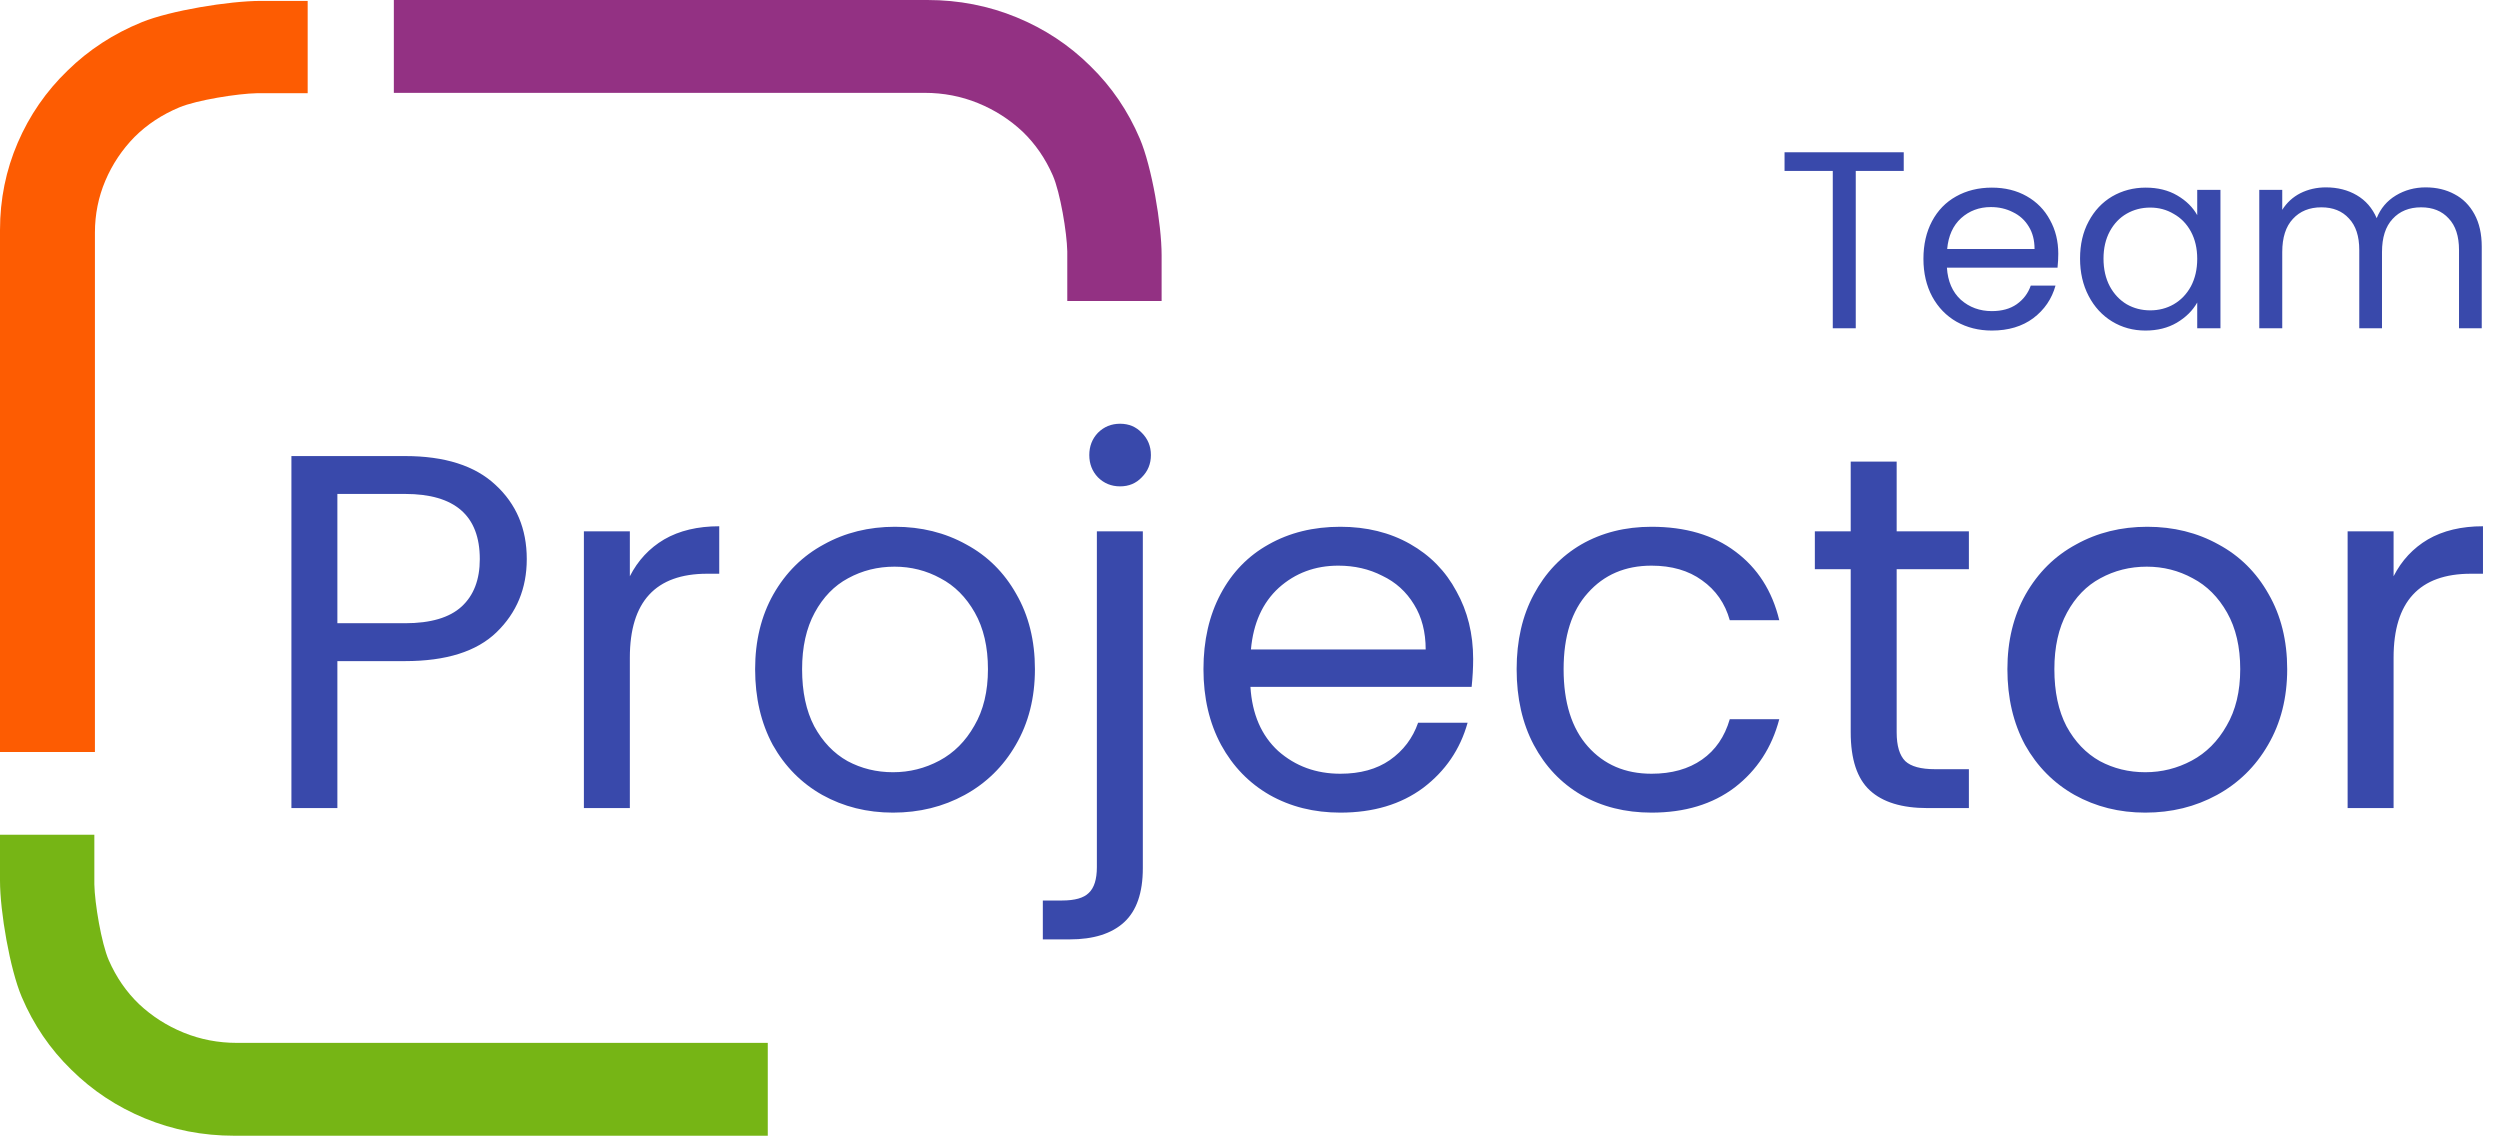
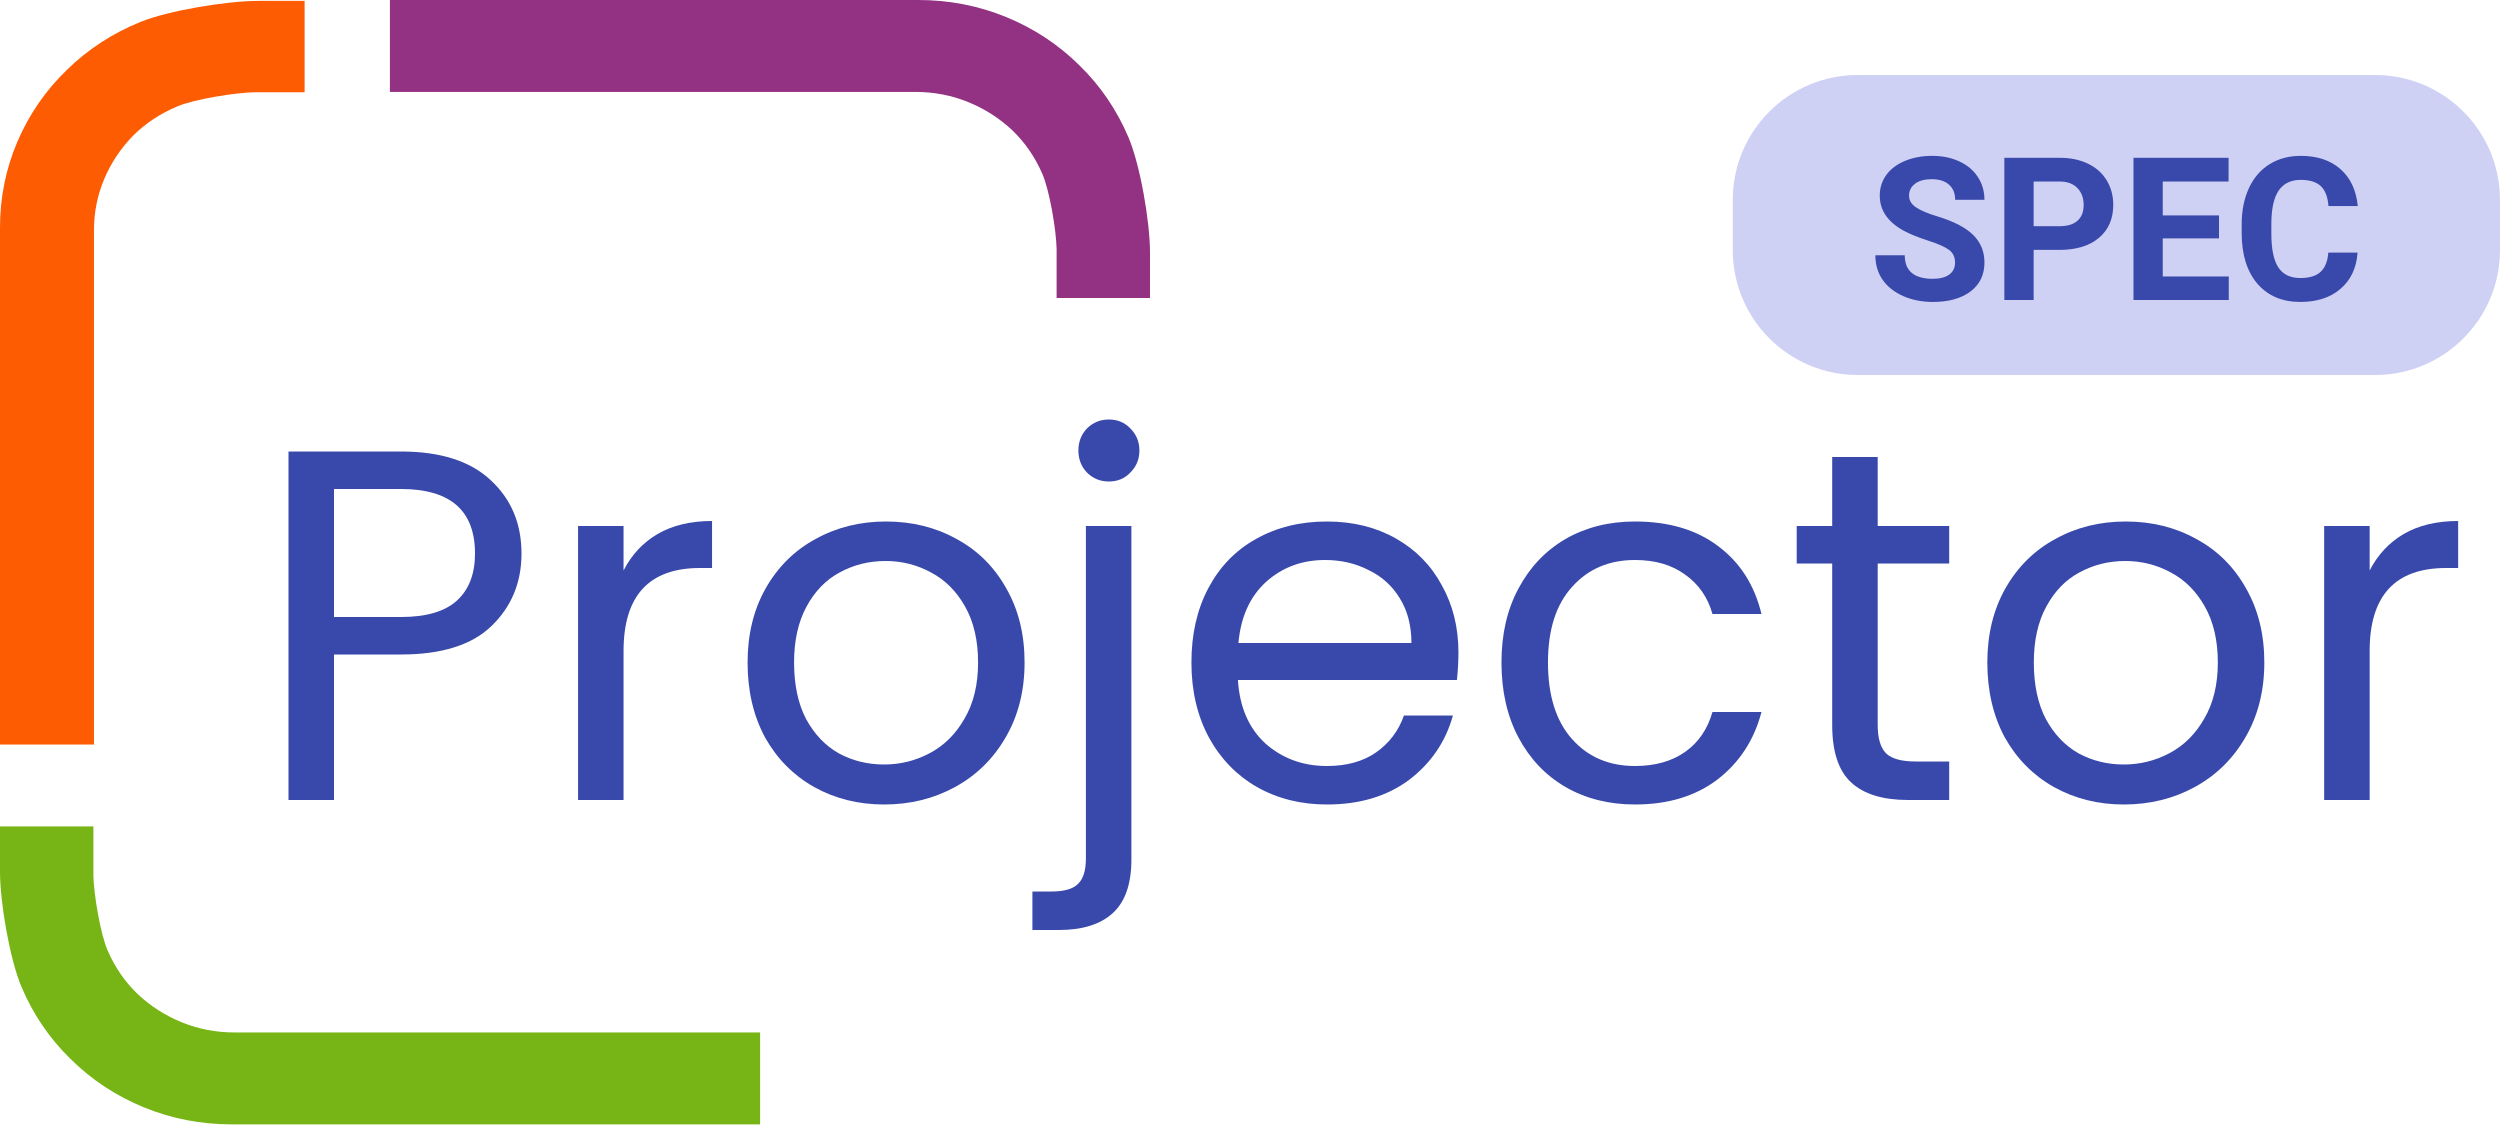
- <svg xmlns="http://www.w3.org/2000/svg" width="99" height="45" viewBox="0 0 99 45" fill="none">
+ <svg xmlns="http://www.w3.org/2000/svg" width="100" height="45" viewBox="0 0 100 45" fill="none">
  <path d="M42.264 9.956C42.25 9.209 41.985 7.621 41.692 6.95C41.398 6.278 41 5.7 40.497 5.215C39.98 4.73 39.39 4.353 38.726 4.082C38.062 3.812 37.36 3.677 36.62 3.677C31.949 3.677 28.446 3.677 26.11 3.677C23.774 3.677 20.269 3.677 15.596 3.677V0H36.725C37.968 0 39.145 0.229 40.256 0.686C41.367 1.143 42.342 1.787 43.18 2.618C44.018 3.435 44.671 4.394 45.139 5.495C45.608 6.596 46 8.873 46 10.105V11.919H42.264C42.264 11.511 42.267 10.031 42.264 9.956Z" fill="#933183" />
-   <path d="M3.736 35.019C3.75 35.767 4.015 37.354 4.308 38.026C4.602 38.697 5 39.276 5.503 39.76C6.02 40.245 6.61 40.623 7.274 40.893C7.938 41.163 8.64 41.298 9.38 41.298H30.404V44.975H9.275C8.032 44.975 6.855 44.747 5.744 44.289C4.633 43.832 3.659 43.188 2.82 42.357C1.982 41.54 1.329 40.581 0.861 39.48C0.393 38.379 0 36.102 0 34.87V33.056H3.736C3.736 33.464 3.733 34.944 3.736 35.019Z" fill="#76B515" />
-   <path d="M12.184 3.691H10.178C9.413 3.705 7.791 3.964 7.104 4.251C6.417 4.538 5.826 4.927 5.331 5.42C4.835 5.925 4.449 6.503 4.173 7.152C3.897 7.801 3.759 8.488 3.759 9.213C3.759 11.954 3.759 14.01 3.759 15.381C3.759 18.581 3.759 23.38 3.759 29.78C3.362 29.78 0.14 29.78 0 29.78L0 9.11C0 7.894 0.234 6.742 0.701 5.655C1.168 4.569 1.826 3.615 2.676 2.795C3.511 1.975 4.492 1.336 5.617 0.878C6.743 0.42 9.07 0.036 10.33 0.036C10.463 0.036 12.184 0.036 12.184 0.036C12.184 1.046 12.184 2.914 12.184 3.691Z" fill="#FD5C02" />
-   <path d="M20.86 22.14C20.86 23.3 20.46 24.267 19.66 25.04C18.873 25.8 17.667 26.18 16.04 26.18H13.36V32H11.54V18.06H16.04C17.613 18.06 18.807 18.44 19.62 19.2C20.447 19.96 20.86 20.94 20.86 22.14ZM16.04 24.68C17.053 24.68 17.8 24.46 18.28 24.02C18.76 23.58 19 22.953 19 22.14C19 20.42 18.013 19.56 16.04 19.56H13.36V24.68H16.04ZM24.942 22.82C25.262 22.193 25.715 21.707 26.302 21.36C26.902 21.013 27.629 20.84 28.482 20.84V22.72H28.002C25.962 22.72 24.942 23.827 24.942 26.04V32H23.122V21.04H24.942V22.82ZM35.363 32.18C34.336 32.18 33.403 31.947 32.563 31.48C31.736 31.013 31.083 30.353 30.603 29.5C30.136 28.633 29.903 27.633 29.903 26.5C29.903 25.38 30.143 24.393 30.623 23.54C31.116 22.673 31.783 22.013 32.623 21.56C33.463 21.093 34.403 20.86 35.443 20.86C36.483 20.86 37.423 21.093 38.263 21.56C39.103 22.013 39.763 22.667 40.243 23.52C40.736 24.373 40.983 25.367 40.983 26.5C40.983 27.633 40.73 28.633 40.223 29.5C39.73 30.353 39.056 31.013 38.203 31.48C37.35 31.947 36.403 32.18 35.363 32.18ZM35.363 30.58C36.016 30.58 36.63 30.427 37.203 30.12C37.776 29.813 38.236 29.353 38.583 28.74C38.943 28.127 39.123 27.38 39.123 26.5C39.123 25.62 38.95 24.873 38.603 24.26C38.256 23.647 37.803 23.193 37.243 22.9C36.683 22.593 36.076 22.44 35.423 22.44C34.756 22.44 34.143 22.593 33.583 22.9C33.036 23.193 32.596 23.647 32.263 24.26C31.93 24.873 31.763 25.62 31.763 26.5C31.763 27.393 31.923 28.147 32.243 28.76C32.576 29.373 33.016 29.833 33.563 30.14C34.11 30.433 34.71 30.58 35.363 30.58ZM44.356 19.26C44.009 19.26 43.716 19.14 43.476 18.9C43.249 18.66 43.136 18.367 43.136 18.02C43.136 17.673 43.249 17.38 43.476 17.14C43.716 16.9 44.009 16.78 44.356 16.78C44.703 16.78 44.989 16.9 45.216 17.14C45.456 17.38 45.576 17.673 45.576 18.02C45.576 18.367 45.456 18.66 45.216 18.9C44.989 19.14 44.703 19.26 44.356 19.26ZM45.256 34.38C45.256 35.353 45.009 36.067 44.516 36.52C44.023 36.973 43.303 37.2 42.356 37.2H41.296V35.66H42.056C42.563 35.66 42.916 35.56 43.116 35.36C43.329 35.16 43.436 34.82 43.436 34.34V21.04H45.256V34.38ZM58.337 26.1C58.337 26.447 58.317 26.813 58.277 27.2H49.517C49.584 28.28 49.95 29.127 50.617 29.74C51.297 30.34 52.117 30.64 53.077 30.64C53.864 30.64 54.517 30.46 55.037 30.1C55.57 29.727 55.944 29.233 56.157 28.62H58.117C57.824 29.673 57.237 30.533 56.357 31.2C55.477 31.853 54.383 32.18 53.077 32.18C52.037 32.18 51.103 31.947 50.277 31.48C49.464 31.013 48.824 30.353 48.357 29.5C47.89 28.633 47.657 27.633 47.657 26.5C47.657 25.367 47.883 24.373 48.337 23.52C48.79 22.667 49.423 22.013 50.237 21.56C51.063 21.093 52.01 20.86 53.077 20.86C54.117 20.86 55.037 21.087 55.837 21.54C56.637 21.993 57.25 22.62 57.677 23.42C58.117 24.207 58.337 25.1 58.337 26.1ZM56.457 25.72C56.457 25.027 56.303 24.433 55.997 23.94C55.69 23.433 55.27 23.053 54.737 22.8C54.217 22.533 53.637 22.4 52.997 22.4C52.077 22.4 51.29 22.693 50.637 23.28C49.997 23.867 49.63 24.68 49.537 25.72H56.457ZM60.059 26.5C60.059 25.367 60.286 24.38 60.739 23.54C61.193 22.687 61.819 22.027 62.619 21.56C63.433 21.093 64.359 20.86 65.399 20.86C66.746 20.86 67.853 21.187 68.719 21.84C69.599 22.493 70.179 23.4 70.459 24.56H68.499C68.313 23.893 67.946 23.367 67.399 22.98C66.866 22.593 66.199 22.4 65.399 22.4C64.359 22.4 63.519 22.76 62.879 23.48C62.239 24.187 61.919 25.193 61.919 26.5C61.919 27.82 62.239 28.84 62.879 29.56C63.519 30.28 64.359 30.64 65.399 30.64C66.199 30.64 66.866 30.453 67.399 30.08C67.933 29.707 68.299 29.173 68.499 28.48H70.459C70.166 29.6 69.579 30.5 68.699 31.18C67.819 31.847 66.719 32.18 65.399 32.18C64.359 32.18 63.433 31.947 62.619 31.48C61.819 31.013 61.193 30.353 60.739 29.5C60.286 28.647 60.059 27.647 60.059 26.5ZM75.108 22.54V29C75.108 29.533 75.221 29.913 75.448 30.14C75.674 30.353 76.068 30.46 76.628 30.46H77.968V32H76.328C75.314 32 74.554 31.767 74.048 31.3C73.541 30.833 73.288 30.067 73.288 29V22.54H71.868V21.04H73.288V18.28H75.108V21.04H77.968V22.54H75.108ZM84.953 32.18C83.926 32.18 82.993 31.947 82.153 31.48C81.326 31.013 80.673 30.353 80.193 29.5C79.726 28.633 79.493 27.633 79.493 26.5C79.493 25.38 79.733 24.393 80.213 23.54C80.706 22.673 81.373 22.013 82.213 21.56C83.053 21.093 83.993 20.86 85.033 20.86C86.073 20.86 87.013 21.093 87.853 21.56C88.693 22.013 89.353 22.667 89.833 23.52C90.326 24.373 90.573 25.367 90.573 26.5C90.573 27.633 90.32 28.633 89.813 29.5C89.32 30.353 88.646 31.013 87.793 31.48C86.939 31.947 85.993 32.18 84.953 32.18ZM84.953 30.58C85.606 30.58 86.219 30.427 86.793 30.12C87.366 29.813 87.826 29.353 88.173 28.74C88.533 28.127 88.713 27.38 88.713 26.5C88.713 25.62 88.54 24.873 88.193 24.26C87.846 23.647 87.393 23.193 86.833 22.9C86.273 22.593 85.666 22.44 85.013 22.44C84.346 22.44 83.733 22.593 83.173 22.9C82.626 23.193 82.186 23.647 81.853 24.26C81.519 24.873 81.353 25.62 81.353 26.5C81.353 27.393 81.513 28.147 81.833 28.76C82.166 29.373 82.606 29.833 83.153 30.14C83.7 30.433 84.299 30.58 84.953 30.58ZM94.786 22.82C95.106 22.193 95.559 21.707 96.146 21.36C96.746 21.013 97.472 20.84 98.326 20.84V22.72H97.846C95.806 22.72 94.786 23.827 94.786 26.04V32H92.966V21.04H94.786V22.82Z" fill="#3949AB" />
-   <path d="M75.388 6.03V6.77H73.488V13H72.578V6.77H70.668V6.03H75.388ZM81.508 10.05C81.508 10.223 81.498 10.407 81.478 10.6H77.098C77.132 11.14 77.315 11.563 77.648 11.87C77.988 12.17 78.398 12.32 78.878 12.32C79.272 12.32 79.598 12.23 79.858 12.05C80.125 11.863 80.312 11.617 80.418 11.31H81.398C81.252 11.837 80.958 12.267 80.518 12.6C80.078 12.927 79.532 13.09 78.878 13.09C78.358 13.09 77.892 12.973 77.478 12.74C77.072 12.507 76.752 12.177 76.518 11.75C76.285 11.317 76.168 10.817 76.168 10.25C76.168 9.683 76.282 9.187 76.508 8.76C76.735 8.333 77.052 8.007 77.458 7.78C77.872 7.547 78.345 7.43 78.878 7.43C79.398 7.43 79.858 7.543 80.258 7.77C80.658 7.997 80.965 8.31 81.178 8.71C81.398 9.103 81.508 9.55 81.508 10.05ZM80.568 9.86C80.568 9.513 80.492 9.217 80.338 8.97C80.185 8.717 79.975 8.527 79.708 8.4C79.448 8.267 79.158 8.2 78.838 8.2C78.378 8.2 77.985 8.347 77.658 8.64C77.338 8.933 77.155 9.34 77.108 9.86H80.568ZM82.37 10.24C82.37 9.68 82.483 9.19 82.71 8.77C82.936 8.343 83.246 8.013 83.639 7.78C84.04 7.547 84.483 7.43 84.969 7.43C85.45 7.43 85.866 7.533 86.219 7.74C86.573 7.947 86.836 8.207 87.01 8.52V7.52H87.93V13H87.01V11.98C86.829 12.3 86.559 12.567 86.2 12.78C85.846 12.987 85.433 13.09 84.96 13.09C84.473 13.09 84.033 12.97 83.639 12.73C83.246 12.49 82.936 12.153 82.71 11.72C82.483 11.287 82.37 10.793 82.37 10.24ZM87.01 10.25C87.01 9.837 86.926 9.477 86.76 9.17C86.593 8.863 86.366 8.63 86.079 8.47C85.799 8.303 85.49 8.22 85.15 8.22C84.809 8.22 84.499 8.3 84.219 8.46C83.939 8.62 83.716 8.853 83.549 9.16C83.383 9.467 83.299 9.827 83.299 10.24C83.299 10.66 83.383 11.027 83.549 11.34C83.716 11.647 83.939 11.883 84.219 12.05C84.499 12.21 84.809 12.29 85.15 12.29C85.49 12.29 85.799 12.21 86.079 12.05C86.366 11.883 86.593 11.647 86.76 11.34C86.926 11.027 87.01 10.663 87.01 10.25ZM96.057 7.42C96.484 7.42 96.864 7.51 97.197 7.69C97.531 7.863 97.794 8.127 97.987 8.48C98.181 8.833 98.277 9.263 98.277 9.77V13H97.377V9.9C97.377 9.353 97.241 8.937 96.967 8.65C96.701 8.357 96.337 8.21 95.877 8.21C95.404 8.21 95.027 8.363 94.747 8.67C94.467 8.97 94.327 9.407 94.327 9.98V13H93.427V9.9C93.427 9.353 93.291 8.937 93.017 8.65C92.751 8.357 92.387 8.21 91.927 8.21C91.454 8.21 91.077 8.363 90.797 8.67C90.517 8.97 90.377 9.407 90.377 9.98V13H89.467V7.52H90.377V8.31C90.557 8.023 90.797 7.803 91.097 7.65C91.404 7.497 91.741 7.42 92.107 7.42C92.567 7.42 92.974 7.523 93.327 7.73C93.681 7.937 93.944 8.24 94.117 8.64C94.271 8.253 94.524 7.953 94.877 7.74C95.231 7.527 95.624 7.42 96.057 7.42Z" fill="#3949AB" />
+   <path d="M3.736 35.019C3.75 35.767 4.015 37.354 4.308 38.026C4.602 38.697 5 39.276 5.503 39.76C6.02 40.245 6.61 40.623 7.274 40.893C7.938 41.163 8.64 41.298 9.38 41.298H30.404V44.975H9.275C8.032 44.975 6.855 44.746 5.744 44.289C4.633 43.832 3.659 43.188 2.82 42.357C1.982 41.54 1.329 40.581 0.861 39.48C0.393 38.379 0 36.102 0 34.87V33.056H3.736C3.736 33.464 3.733 34.944 3.736 35.019Z" fill="#76B515" />
+   <path d="M12.184 3.691H10.178C9.413 3.705 7.791 3.964 7.104 4.251C6.417 4.538 5.826 4.928 5.331 5.42C4.835 5.925 4.449 6.503 4.173 7.152C3.897 7.801 3.759 8.488 3.759 9.213C3.759 11.954 3.759 14.01 3.759 15.381C3.759 18.581 3.759 23.38 3.759 29.78C3.362 29.78 0.14 29.78 0 29.78L0 9.11C0 7.894 0.234 6.742 0.701 5.655C1.168 4.569 1.826 3.615 2.676 2.795C3.511 1.975 4.492 1.336 5.617 0.878C6.743 0.42 9.07 0.036 10.33 0.036C10.463 0.036 12.184 0.036 12.184 0.036C12.184 1.046 12.184 2.914 12.184 3.691Z" fill="#FD5C02" />
+   <path d="M20.86 22.14C20.86 23.3 20.46 24.267 19.66 25.04C18.873 25.8 17.667 26.18 16.04 26.18H13.36V32H11.54V18.06H16.04C17.613 18.06 18.807 18.44 19.62 19.2C20.447 19.96 20.86 20.94 20.86 22.14ZM16.04 24.68C17.053 24.68 17.8 24.46 18.28 24.02C18.76 23.58 19 22.953 19 22.14C19 20.42 18.013 19.56 16.04 19.56H13.36V24.68H16.04Z" fill="#3949AB" />
+   <path d="M24.942 22.82C25.262 22.193 25.715 21.707 26.302 21.36C26.902 21.013 27.629 20.84 28.482 20.84V22.72H28.002C25.962 22.72 24.942 23.827 24.942 26.04V32H23.122V21.04H24.942V22.82Z" fill="#3949AB" />
+   <path d="M35.363 32.18C34.336 32.18 33.403 31.947 32.563 31.48C31.736 31.013 31.083 30.353 30.603 29.5C30.136 28.633 29.903 27.633 29.903 26.5C29.903 25.38 30.143 24.393 30.623 23.54C31.116 22.673 31.783 22.013 32.623 21.56C33.463 21.093 34.403 20.86 35.443 20.86C36.483 20.86 37.423 21.093 38.263 21.56C39.103 22.013 39.763 22.667 40.243 23.52C40.736 24.373 40.983 25.367 40.983 26.5C40.983 27.633 40.73 28.633 40.223 29.5C39.73 30.353 39.056 31.013 38.203 31.48C37.35 31.947 36.403 32.18 35.363 32.18ZM35.363 30.58C36.016 30.58 36.63 30.427 37.203 30.12C37.776 29.813 38.236 29.353 38.583 28.74C38.943 28.127 39.123 27.38 39.123 26.5C39.123 25.62 38.95 24.873 38.603 24.26C38.256 23.647 37.803 23.193 37.243 22.9C36.683 22.593 36.076 22.44 35.423 22.44C34.756 22.44 34.143 22.593 33.583 22.9C33.036 23.193 32.596 23.647 32.263 24.26C31.93 24.873 31.763 25.62 31.763 26.5C31.763 27.393 31.923 28.147 32.243 28.76C32.576 29.373 33.016 29.833 33.563 30.14C34.11 30.433 34.71 30.58 35.363 30.58Z" fill="#3949AB" />
+   <path d="M44.356 19.26C44.009 19.26 43.716 19.14 43.476 18.9C43.249 18.66 43.136 18.367 43.136 18.02C43.136 17.673 43.249 17.38 43.476 17.14C43.716 16.9 44.009 16.78 44.356 16.78C44.703 16.78 44.989 16.9 45.216 17.14C45.456 17.38 45.576 17.673 45.576 18.02C45.576 18.367 45.456 18.66 45.216 18.9C44.989 19.14 44.703 19.26 44.356 19.26ZM45.256 34.38C45.256 35.353 45.009 36.067 44.516 36.52C44.023 36.973 43.303 37.2 42.356 37.2H41.296V35.66H42.056C42.563 35.66 42.916 35.56 43.116 35.36C43.329 35.16 43.436 34.82 43.436 34.34V21.04H45.256V34.38Z" fill="#3949AB" />
+   <path d="M58.337 26.1C58.337 26.447 58.317 26.813 58.277 27.2H49.517C49.584 28.28 49.95 29.127 50.617 29.74C51.297 30.34 52.117 30.64 53.077 30.64C53.864 30.64 54.517 30.46 55.037 30.1C55.57 29.727 55.944 29.233 56.157 28.62H58.117C57.824 29.673 57.237 30.533 56.357 31.2C55.477 31.853 54.383 32.18 53.077 32.18C52.037 32.18 51.103 31.947 50.277 31.48C49.464 31.013 48.824 30.353 48.357 29.5C47.89 28.633 47.657 27.633 47.657 26.5C47.657 25.367 47.883 24.373 48.337 23.52C48.79 22.667 49.423 22.013 50.237 21.56C51.063 21.093 52.01 20.86 53.077 20.86C54.117 20.86 55.037 21.087 55.837 21.54C56.637 21.993 57.25 22.62 57.677 23.42C58.117 24.207 58.337 25.1 58.337 26.1ZM56.457 25.72C56.457 25.027 56.303 24.433 55.997 23.94C55.69 23.433 55.27 23.053 54.737 22.8C54.217 22.533 53.637 22.4 52.997 22.4C52.077 22.4 51.29 22.693 50.637 23.28C49.997 23.867 49.63 24.68 49.537 25.72H56.457Z" fill="#3949AB" />
+   <path d="M60.059 26.5C60.059 25.367 60.286 24.38 60.739 23.54C61.193 22.687 61.819 22.027 62.619 21.56C63.432 21.093 64.359 20.86 65.399 20.86C66.746 20.86 67.853 21.187 68.719 21.84C69.599 22.493 70.179 23.4 70.459 24.56H68.499C68.312 23.893 67.946 23.367 67.399 22.98C66.866 22.593 66.199 22.4 65.399 22.4C64.359 22.4 63.519 22.76 62.879 23.48C62.239 24.187 61.919 25.193 61.919 26.5C61.919 27.82 62.239 28.84 62.879 29.56C63.519 30.28 64.359 30.64 65.399 30.64C66.199 30.64 66.866 30.453 67.399 30.08C67.933 29.707 68.299 29.173 68.499 28.48H70.459C70.166 29.6 69.579 30.5 68.699 31.18C67.819 31.847 66.719 32.18 65.399 32.18C64.359 32.18 63.432 31.947 62.619 31.48C61.819 31.013 61.193 30.353 60.739 29.5C60.286 28.647 60.059 27.647 60.059 26.5Z" fill="#3949AB" />
+   <path d="M75.108 22.54V29C75.108 29.533 75.221 29.913 75.448 30.14C75.674 30.353 76.068 30.46 76.628 30.46H77.968V32H76.328C75.314 32 74.554 31.767 74.048 31.3C73.541 30.833 73.288 30.067 73.288 29V22.54H71.868V21.04H73.288V18.28H75.108V21.04H77.968V22.54H75.108Z" fill="#3949AB" />
+   <path d="M84.953 32.18C83.926 32.18 82.993 31.947 82.153 31.48C81.326 31.013 80.673 30.353 80.193 29.5C79.726 28.633 79.493 27.633 79.493 26.5C79.493 25.38 79.733 24.393 80.213 23.54C80.706 22.673 81.373 22.013 82.213 21.56C83.053 21.093 83.993 20.86 85.033 20.86C86.073 20.86 87.013 21.093 87.853 21.56C88.693 22.013 89.353 22.667 89.833 23.52C90.326 24.373 90.573 25.367 90.573 26.5C90.573 27.633 90.32 28.633 89.813 29.5C89.32 30.353 88.646 31.013 87.793 31.48C86.939 31.947 85.993 32.18 84.953 32.18ZM84.953 30.58C85.606 30.58 86.219 30.427 86.793 30.12C87.366 29.813 87.826 29.353 88.173 28.74C88.533 28.127 88.713 27.38 88.713 26.5C88.713 25.62 88.54 24.873 88.193 24.26C87.846 23.647 87.393 23.193 86.833 22.9C86.273 22.593 85.666 22.44 85.013 22.44C84.346 22.44 83.733 22.593 83.173 22.9C82.626 23.193 82.186 23.647 81.853 24.26C81.519 24.873 81.353 25.62 81.353 26.5C81.353 27.393 81.513 28.147 81.833 28.76C82.166 29.373 82.606 29.833 83.153 30.14C83.7 30.433 84.299 30.58 84.953 30.58Z" fill="#3949AB" />
+   <path d="M94.786 22.82C95.106 22.193 95.559 21.707 96.146 21.36C96.746 21.013 97.472 20.84 98.326 20.84V22.72H97.846C95.806 22.72 94.786 23.827 94.786 26.04V32H92.966V21.04H94.786V22.82Z" fill="#3949AB" />
+   <rect x="69.31" y="3" width="30.69" height="12" rx="5" fill="#6F74DD" fill-opacity="0.33" />
+   <path d="M78.202 10.508C78.202 10.287 78.124 10.117 77.968 10C77.811 9.88 77.53 9.755 77.124 9.625C76.718 9.492 76.396 9.362 76.159 9.234C75.513 8.885 75.19 8.415 75.19 7.824C75.19 7.517 75.276 7.243 75.448 7.004C75.622 6.762 75.871 6.573 76.194 6.438C76.52 6.302 76.884 6.234 77.288 6.234C77.694 6.234 78.056 6.309 78.374 6.457C78.692 6.603 78.938 6.81 79.112 7.078C79.289 7.346 79.378 7.651 79.378 7.992H78.206C78.206 7.732 78.124 7.53 77.96 7.387C77.796 7.241 77.565 7.168 77.268 7.168C76.982 7.168 76.759 7.229 76.6 7.352C76.442 7.471 76.362 7.63 76.362 7.828C76.362 8.013 76.454 8.168 76.639 8.293C76.827 8.418 77.102 8.535 77.464 8.645C78.13 8.845 78.616 9.094 78.921 9.391C79.225 9.688 79.378 10.057 79.378 10.5C79.378 10.992 79.192 11.379 78.819 11.66C78.447 11.939 77.945 12.078 77.315 12.078C76.878 12.078 76.479 11.999 76.12 11.84C75.76 11.678 75.486 11.458 75.296 11.18C75.108 10.901 75.014 10.578 75.014 10.211H76.19C76.19 10.838 76.565 11.152 77.315 11.152C77.594 11.152 77.811 11.096 77.968 10.984C78.124 10.87 78.202 10.711 78.202 10.508ZM81.346 9.996V12H80.174V6.312H82.393C82.82 6.312 83.195 6.391 83.518 6.547C83.844 6.703 84.094 6.926 84.268 7.215C84.443 7.501 84.53 7.828 84.53 8.195C84.53 8.753 84.339 9.193 83.956 9.516C83.576 9.836 83.048 9.996 82.374 9.996H81.346ZM81.346 9.047H82.393C82.703 9.047 82.939 8.974 83.1 8.828C83.264 8.682 83.346 8.474 83.346 8.203C83.346 7.924 83.264 7.699 83.1 7.527C82.936 7.355 82.71 7.267 82.421 7.262H81.346V9.047ZM88.76 9.535H86.51V11.059H89.151V12H85.339V6.312H89.143V7.262H86.51V8.617H88.76V9.535ZM94.303 10.105C94.259 10.717 94.033 11.199 93.624 11.551C93.218 11.902 92.681 12.078 92.014 12.078C91.285 12.078 90.711 11.833 90.292 11.344C89.875 10.852 89.667 10.177 89.667 9.32V8.973C89.667 8.426 89.763 7.944 89.956 7.527C90.148 7.111 90.423 6.792 90.78 6.57C91.139 6.346 91.556 6.234 92.03 6.234C92.686 6.234 93.215 6.41 93.616 6.762C94.017 7.113 94.249 7.607 94.311 8.242H93.139C93.111 7.875 93.008 7.609 92.831 7.445C92.656 7.279 92.389 7.195 92.03 7.195C91.639 7.195 91.346 7.336 91.151 7.617C90.958 7.896 90.859 8.329 90.854 8.918V9.348C90.854 9.962 90.947 10.412 91.132 10.695C91.319 10.979 91.613 11.121 92.014 11.121C92.376 11.121 92.646 11.039 92.823 10.875C93.003 10.708 93.106 10.452 93.132 10.105H94.303Z" fill="#3949AB" />
</svg>
